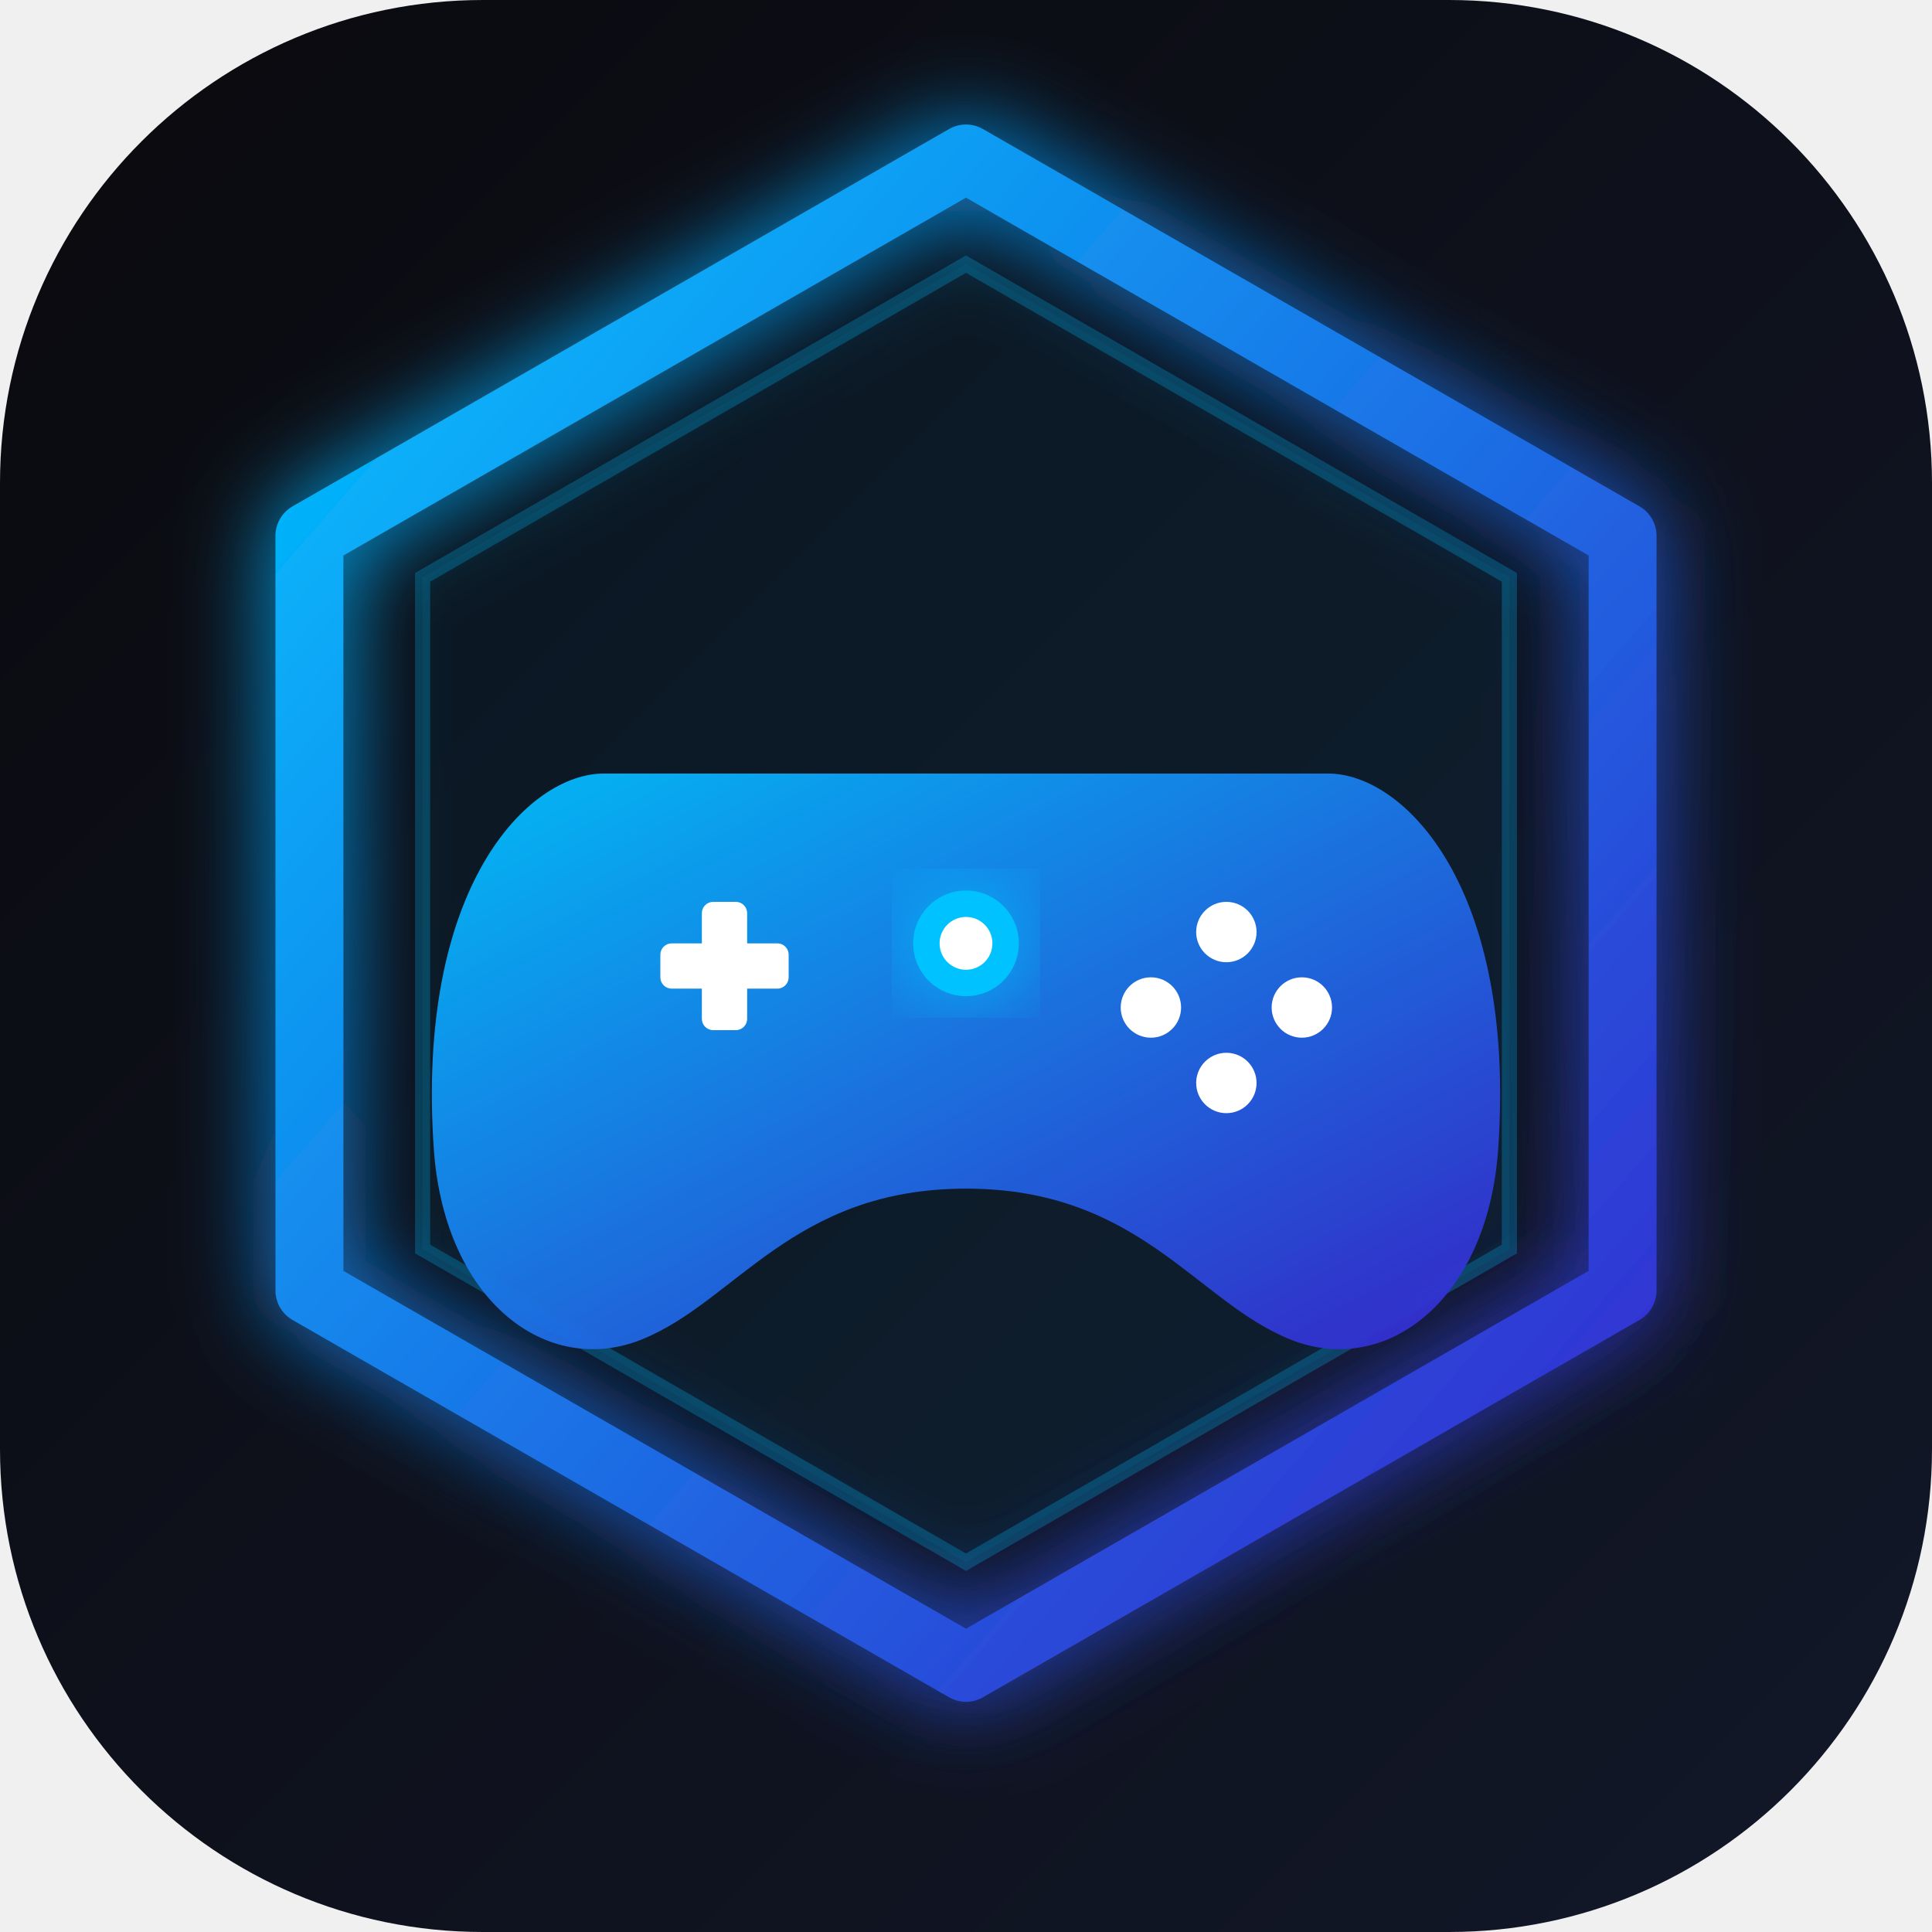
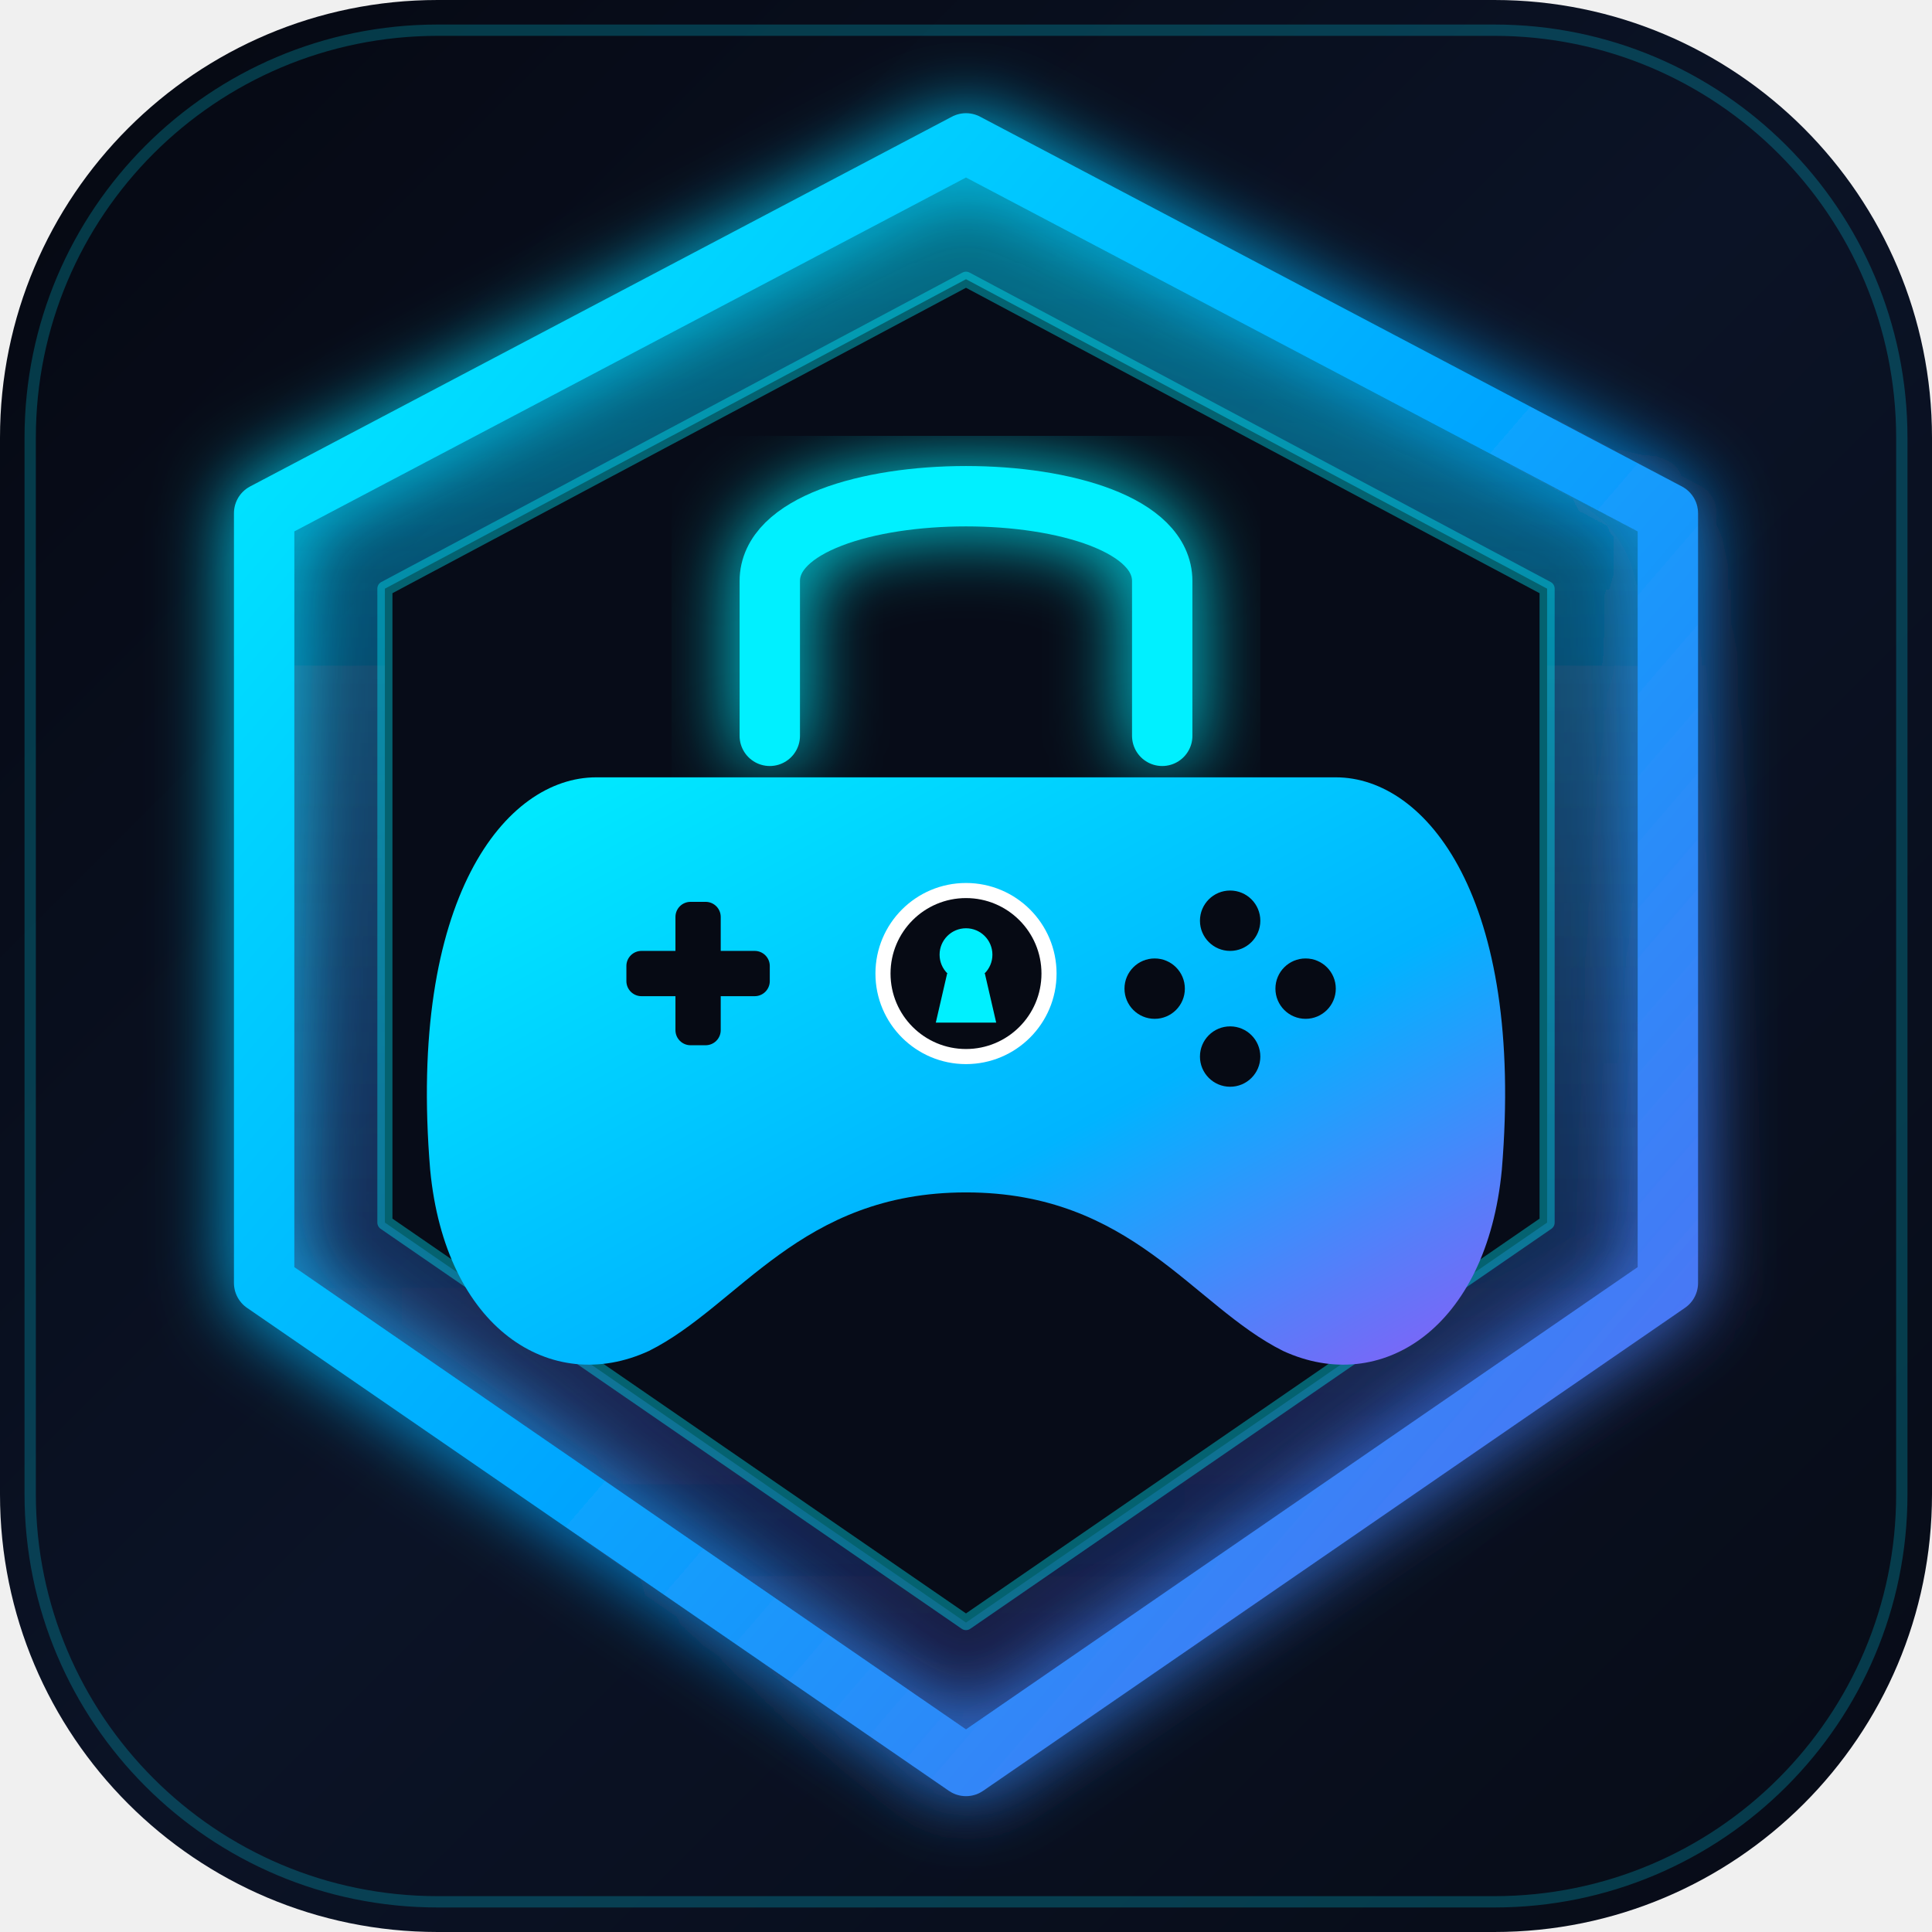
<svg xmlns="http://www.w3.org/2000/svg" viewBox="0 0 512 512" width="100%" height="100%">
  <defs>
-     <linearGradient id="bgGrad" x1="0%" y1="0%" x2="100%" y2="100%">
-       <stop offset="0%" stop-color="#0A0A0E" />
-       <stop offset="100%" stop-color="#121829" />
+     <linearGradient id="obsidianBase" x1="0%" y1="0%" x2="100%" y2="100%">
+       <stop offset="0%" stop-color="#050811" />
+       <stop offset="50%" stop-color="#0B1326" />
+       <stop offset="100%" stop-color="#070B16" />
    </linearGradient>
-     <linearGradient id="cyberNeon" x1="0%" y1="0%" x2="100%" y2="100%">
-       <stop offset="0%" stop-color="#00C2FF" />
-       <stop offset="100%" stop-color="#3626CE" />
+     <linearGradient id="cyberRim" x1="0%" y1="0%" x2="100%" y2="100%">
+       <stop offset="0%" stop-color="#00F0FF" />
+       <stop offset="50%" stop-color="#00A8FF" />
+       <stop offset="100%" stop-color="#6366F1" />
    </linearGradient>
-     <linearGradient id="goldAccent" x1="0%" y1="0%" x2="100%" y2="100%">
+     <linearGradient id="shieldCore" x1="0%" y1="0%" x2="0%" y2="100%">
+       <stop offset="0%" stop-color="#00E5FF" stop-opacity="0.28" />
+       <stop offset="100%" stop-color="#4F46E5" stop-opacity="0.08" />
+     </linearGradient>
+     <linearGradient id="controllerGrad" x1="0%" y1="0%" x2="100%" y2="100%">
      <stop offset="0%" stop-color="#00F0FF" />
-       <stop offset="100%" stop-color="#7000FF" />
+       <stop offset="60%" stop-color="#00B4FF" />
+       <stop offset="100%" stop-color="#8B5CF6" />
    </linearGradient>
-     <filter id="neonGlow" x="-20%" y="-20%" width="140%" height="140%">
-       <feGaussianBlur stdDeviation="12" result="blur" />
+     <filter id="cyberGlow" x="-25%" y="-25%" width="150%" height="150%">
+       <feGaussianBlur stdDeviation="10" result="blur" />
      <feComposite in="SourceGraphic" in2="blur" operator="over" />
    </filter>
  </defs>
-   <rect width="512" height="512" rx="128" fill="url(#bgGrad)" />
-   <polygon points="256,42 430,142 430,342 256,442 82,342 82,142" fill="none" stroke="url(#cyberNeon)" stroke-width="18" stroke-linejoin="round" filter="url(#neonGlow)" />
-   <polygon points="256,70 400,153 400,331 256,414 112,331 112,153" fill="rgba(0, 194, 255, 0.06)" stroke="rgba(0, 194, 255, 0.25)" stroke-width="4" />
-   <g transform="translate(0, 5)">
-     <path d="M160,200 C140,200 110,230 115,300 C118,340 145,360 170,350 C195,340 210,310 256,310 C302,310 317,340 342,350 C367,360 394,340 397,300 C402,230 372,200 352,200 Z" fill="url(#cyberNeon)" opacity="0.95" />
-     <rect x="175" y="245" width="34" height="12" rx="3" fill="#FFFFFF" />
-     <rect x="186" y="234" width="12" height="34" rx="3" fill="#FFFFFF" />
-     <circle cx="325" cy="242" r="8" fill="#FFFFFF" />
-     <circle cx="345" cy="262" r="8" fill="#FFFFFF" />
-     <circle cx="305" cy="262" r="8" fill="#FFFFFF" />
-     <circle cx="325" cy="282" r="8" fill="#FFFFFF" />
-     <circle cx="256" cy="245" r="14" fill="#00C2FF" filter="url(#neonGlow)" />
-     <circle cx="256" cy="245" r="7" fill="#FFFFFF" />
+   <rect width="512" height="512" rx="116" fill="url(#obsidianBase)" />
+   <rect x="8" y="8" width="496" height="496" rx="108" fill="none" stroke="rgba(0, 229, 255, 0.22)" stroke-width="3" />
+   <polygon points="256,38 442,136 442,340 256,468 70,340 70,136" fill="url(#shieldCore)" stroke="url(#cyberRim)" stroke-width="16" stroke-linejoin="round" filter="url(#cyberGlow)" />
+   <polygon points="256,74 410,156 410,324 256,430 102,324 102,156" fill="#070C18" stroke="rgba(0, 240, 255, 0.38)" stroke-width="4" stroke-linejoin="round" />
+   <path d="M204,195 L204,154 C204,124 308,124 308,154 L308,195" fill="none" stroke="#00F0FF" stroke-width="16" stroke-linecap="round" filter="url(#cyberGlow)" />
+   <g transform="translate(0, 14)">
+     <path d="M158,192 C134,192 108,224 114,296 C118,338 146,356 172,344 C196,332 212,302 256,302 C300,302 316,332 340,344 C366,356 394,338 398,296 C404,224 378,192 354,192 Z" fill="url(#controllerGrad)" />
+     <rect x="166" y="238" width="38" height="12" rx="4" fill="#060A14" />
+     <rect x="179" y="225" width="12" height="38" rx="4" fill="#060A14" />
+     <circle cx="326" cy="230" r="8" fill="#060A14" />
+     <circle cx="346" cy="248" r="8" fill="#060A14" />
+     <circle cx="306" cy="248" r="8" fill="#060A14" />
+     <circle cx="326" cy="266" r="8" fill="#060A14" />
+     <circle cx="256" cy="244" r="22" fill="#060A14" stroke="#FFFFFF" stroke-width="4" />
+     <circle cx="256" cy="239" r="7" fill="#00F0FF" />
+     <path d="M251,244 L261,244 L264,257 L248,257 Z" fill="#00F0FF" />
  </g>
</svg>
